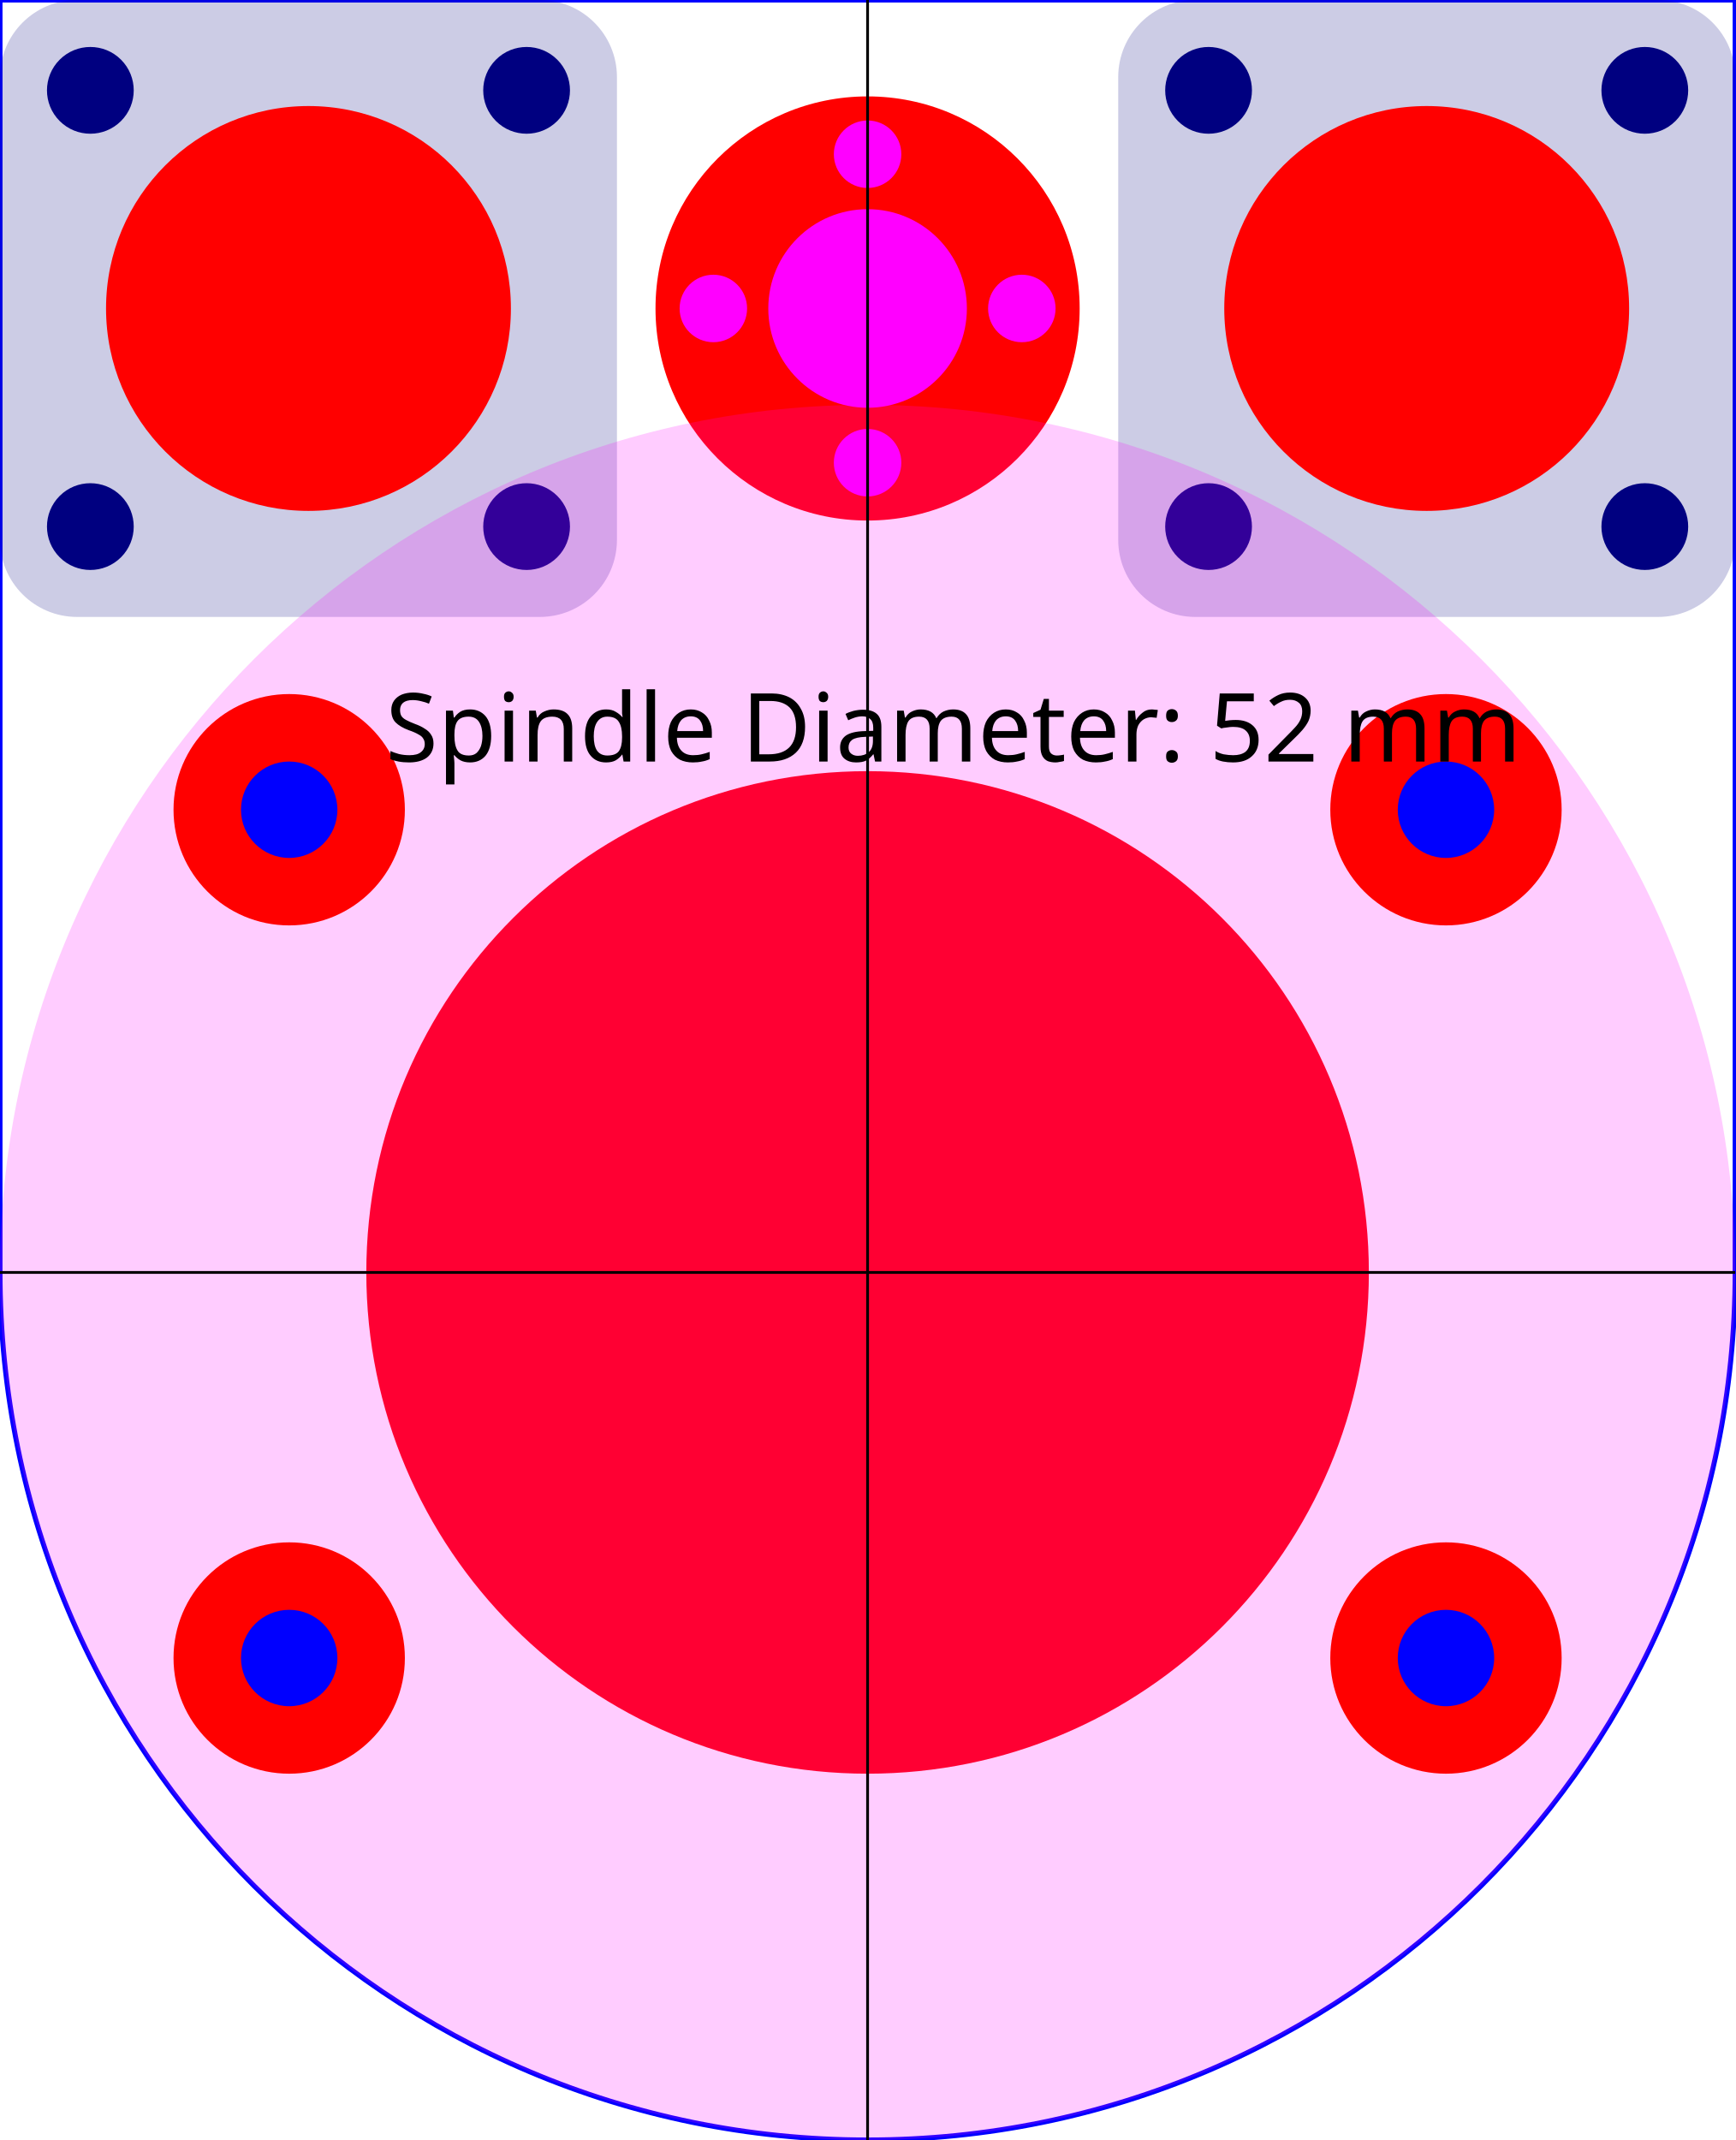
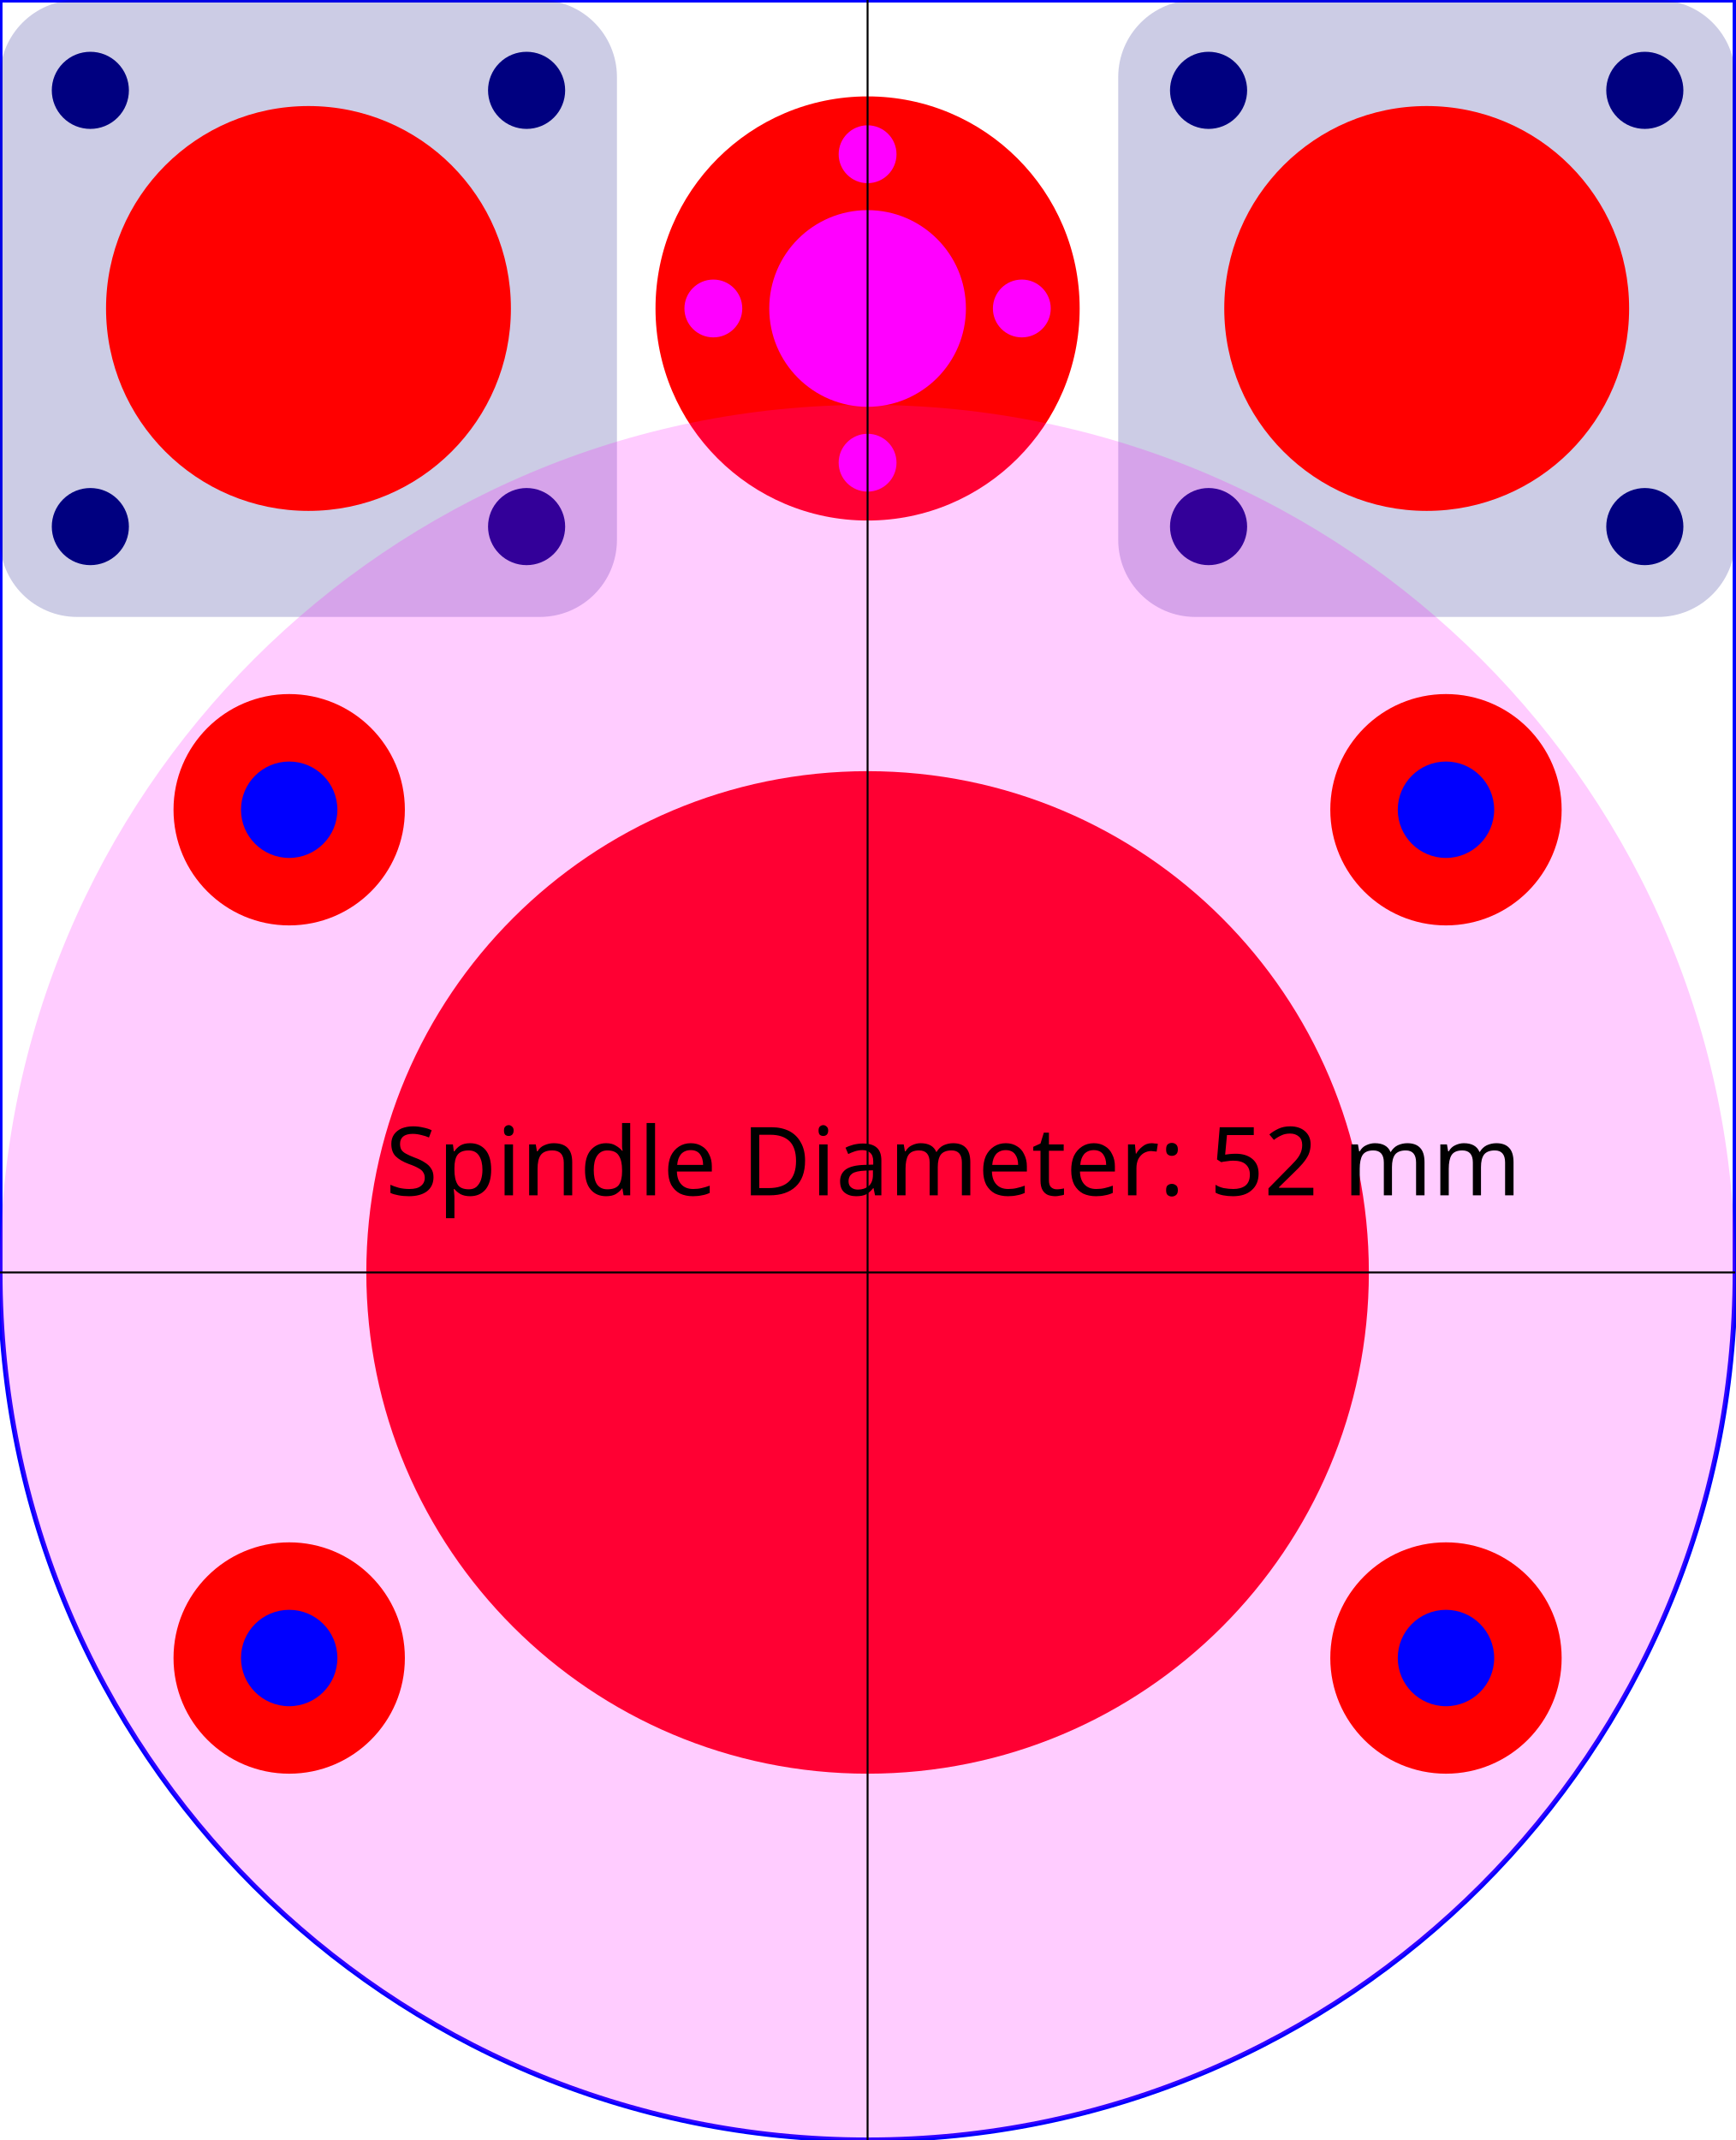
- <svg xmlns="http://www.w3.org/2000/svg" width="90mm" height="111mm" viewBox="0 0 90 111" version="1.1" id="spindle-D52">
+ <svg xmlns="http://www.w3.org/2000/svg" version="1.1" width="90mm" height="111mm" viewBox="0 0 90 111" id="spindle-D52">
  <defs id="defs">
-     <circle id="screw_central_hole_ref" style="fill:#ff0000;fill-opacity:1;fill-rule:evenodd;stroke-width:0.353;stroke-linecap:butt;stroke-linejoin:miter;stroke-miterlimit:4;stroke-dasharray:none;stroke-dashoffset:0;stroke-opacity:1;stop-color:#000000" cx="0" cy="0" r="11" />
-     <circle id="backlash_item_hole_10mm" style="font-variation-settings:normal;vector-effect:none;fill:#ff00ff;fill-opacity:1;fill-rule:evenodd;stroke-width:0.353;stroke-linecap:butt;stroke-linejoin:miter;stroke-miterlimit:4;stroke-dasharray:none;stroke-dashoffset:0;stroke-opacity:1;stop-color:#000000" cx="0" cy="0" r="5.15" />
-     <circle id="backlash_item_screw_3.5mm" style="font-variation-settings:normal;opacity:1;vector-effect:none;fill:#ff00ff;fill-opacity:1;fill-rule:evenodd;stroke-width:0.16;stroke-linecap:butt;stroke-linejoin:miter;stroke-miterlimit:4;stroke-dasharray:none;stroke-dashoffset:0;stroke-opacity:1;stop-color:#000000;stop-opacity:1" cx="0" cy="0" r="1.75" />
-     <rect id="bearing_base_ref" style="fill:#000080;fill-opacity:0.2;stroke:#f70000;stroke-width:0" width="32" height="32" x="0" y="0" rx="4" ry="4" />
-     <circle id="bearing_cylinder" style="font-variation-settings:normal;opacity:1;vector-effect:none;fill:#ff0000;fill-opacity:1;fill-rule:evenodd;stroke-width:0.388;stroke-linecap:butt;stroke-linejoin:miter;stroke-miterlimit:4;stroke-dasharray:none;stroke-dashoffset:0;stroke-opacity:1;stop-color:#000000;stop-opacity:1" cx="0" cy="0" r="10.5" />
-     <circle id="bearing_screw_4.5mm" style="font-variation-settings:normal;opacity:1;vector-effect:none;fill:#000080;fill-opacity:1;fill-rule:evenodd;stroke-width:0.16;stroke-linecap:butt;stroke-linejoin:miter;stroke-miterlimit:4;stroke-dasharray:none;stroke-dashoffset:0;stroke-opacity:1;stop-color:#000000;stop-opacity:1" cx="0" cy="0" r="2.25" />
-     <circle id="spacer" style="font-variation-settings:normal;vector-effect:none;fill:#ff0000;fill-opacity:1;fill-rule:evenodd;stroke-width:0.212;stroke-linecap:butt;stroke-linejoin:miter;stroke-miterlimit:4;stroke-dasharray:none;stroke-dashoffset:0;stroke-opacity:1;stop-color:#000000" cx="0" cy="0" r="6" />
-     <circle id="spacer_screw_5.0mm" style="font-variation-settings:normal;vector-effect:none;fill:#0000ff;fill-opacity:1;fill-rule:evenodd;stroke-width:0.314;stroke-linecap:butt;stroke-linejoin:miter;stroke-miterlimit:4;stroke-dasharray:none;stroke-dashoffset:0;stroke-opacity:1;stop-color:#000000" cx="0" cy="0" r="2.5" />
+     <circle id="screw_central_hole_ref" style="fill:#ff0000;fill-opacity:1" cx="0" cy="0" r="11" />
+     <circle id="backlash_item_hole_10.2mm" style="fill:#ff00ff;fill-opacity:1" cx="0" cy="0" r="5.1" />
+     <circle id="backlash_item_screw_3.0mm" style="fill:#ff00ff;fill-opacity:1" cx="0" cy="0" r="1.5" />
+     <rect id="bearing_base_ref" style="fill:#000080;fill-opacity:0.2" width="32" height="32" x="0" y="0" rx="4" ry="4" />
+     <circle id="bearing_cylinder" style="fill:#ff0000;fill-opacity:1" cx="0" cy="0" r="10.5" />
+     <circle id="bearing_screw_4.0mm" style="fill:#000080;fill-opacity:1" cx="0" cy="0" r="2.00" />
+     <circle id="spacer_pocket_6.0mm" style="fill:#ff0000;fill-opacity:1" cx="0" cy="0" r="6" />
+     <circle id="spacer_screw_5.0mm" style="fill:#0000ff;fill-opacity:1" cx="0" cy="0" r="2.5" />
  </defs>
  <g id="layer1">
    <path id="contour" style="fill:none;stroke:#0000ff;stroke-width:0.261px;stroke-linecap:butt;stroke-linejoin:miter;stroke-opacity:1" d="M 0.0,0.0 h 90 v 66 a 45,45 0 0 1 -90,0 z" />
    <use href="#screw_central_hole_ref" x="45" y="16" id="screw_central_hole" />
    <g id="backlash" transform="translate(45,16)">
-       <use href="#backlash_item_hole_10mm" id="backlash_item_hole" />
-       <use href="#backlash_item_screw_3.5mm" transform="rotate(0)   translate(8,0)" id="backlash_item_screw_3.5mm_E" />
-       <use href="#backlash_item_screw_3.5mm" transform="rotate(90)  translate(8,0)" id="backlash_item_screw_3.5mm_S" />
-       <use href="#backlash_item_screw_3.5mm" transform="rotate(180) translate(8,0)" id="backlash_item_screw_3.5mm_W" />
-       <use href="#backlash_item_screw_3.5mm" transform="rotate(270) translate(8,0)" id="backlash_item_screw_3.5mm_N" />
+       <use href="#backlash_item_hole_10.2mm" id="backlash_item_hole" />
+       <use href="#backlash_item_screw_3.0mm" transform="rotate(0)   translate(8,0)" id="backlash_item_screw_3.0mm_E" />
+       <use href="#backlash_item_screw_3.0mm" transform="rotate(90)  translate(8,0)" id="backlash_item_screw_3.0mm_S" />
+       <use href="#backlash_item_screw_3.0mm" transform="rotate(180) translate(8,0)" id="backlash_item_screw_3.0mm_W" />
+       <use href="#backlash_item_screw_3.0mm" transform="rotate(270) translate(8,0)" id="backlash_item_screw_3.0mm_N" />
    </g>
    <g id="bearing_1" transform="translate(0,0)">
      <use href="#bearing_base_ref" id="bearing_1_base" />
      <g id="bearing_1_items" transform="translate(16,16)">
        <use href="#bearing_cylinder" id="bearing_1_cylinder" />
-         <use href="#bearing_screw_4.5mm" transform="rotate( 45) translate(16 0)" id="bearing_1_screw_4.5mm_SE" />
-         <use href="#bearing_screw_4.5mm" transform="rotate(135) translate(16 0)" id="bearing_1_screw_4.5mm_SW" />
-         <use href="#bearing_screw_4.5mm" transform="rotate(225) translate(16 0)" id="bearing_1_crew_4.5mm_NW" />
-         <use href="#bearing_screw_4.5mm" transform="rotate(315) translate(16 0)" id="bearing_1_screw_4.5mm_NE" />
+         <use href="#bearing_screw_4.0mm" transform="rotate( 45) translate(16 0)" id="bearing_1_screw_4.0mm_SE" />
+         <use href="#bearing_screw_4.0mm" transform="rotate(135) translate(16 0)" id="bearing_1_screw_4.0mm_SW" />
+         <use href="#bearing_screw_4.0mm" transform="rotate(225) translate(16 0)" id="bearing_1_screw_4.0mm_NW" />
+         <use href="#bearing_screw_4.0mm" transform="rotate(315) translate(16 0)" id="bearing_1_screw_4.0mm_NE" />
      </g>
    </g>
    <g id="bearing_2" transform="translate(58,0)">
      <use href="#bearing_base_ref" id="bearing_2_base" />
      <g id="bearing_2_items" transform="translate(16,16)">
        <use href="#bearing_cylinder" id="bearing_2_cylinder" />
-         <use href="#bearing_screw_4.5mm" transform="rotate( 45) translate(16 0)" id="bearing_2_screw_4.5mm_SE" />
-         <use href="#bearing_screw_4.5mm" transform="rotate(135) translate(16 0)" id="bearing_2_screw_4.5mm_SW" />
-         <use href="#bearing_screw_4.5mm" transform="rotate(225) translate(16 0)" id="bearing_2_screw_4.5mm_NW" />
-         <use href="#bearing_screw_4.5mm" transform="rotate(315) translate(16 0)" id="bearing_2_crew_4.5mm_NE" />
+         <use href="#bearing_screw_4.0mm" transform="rotate( 45) translate(16 0)" id="bearing_2_screw_4.0mm_SE" />
+         <use href="#bearing_screw_4.0mm" transform="rotate(135) translate(16 0)" id="bearing_2_screw_4.0mm_SW" />
+         <use href="#bearing_screw_4.0mm" transform="rotate(225) translate(16 0)" id="bearing_2_screw_4.0mm_NW" />
+         <use href="#bearing_screw_4.0mm" transform="rotate(315) translate(16 0)" id="bearing_2_screw_4.0mm_NE" />
      </g>
    </g>
    <circle id="spindle-hole" style="fill:#ff0000;fill-opacity:1;fill-rule:evenodd;stroke-width:0.97;stroke-linecap:butt;stroke-linejoin:miter;stroke-miterlimit:4;stroke-dasharray:none;stroke-dashoffset:0;stroke-opacity:1;stop-color:#000000" cx="45" cy="66" r="26.0" />
    <circle id="large_circle_indicator" style="fill:#ff00ff;fill-opacity:0.2;fill-rule:evenodd;stroke-width:0.97;stroke-linecap:butt;stroke-linejoin:miter;stroke-miterlimit:4;stroke-dasharray:none;stroke-dashoffset:0;stroke-opacity:1;stop-color:#000000" cx="45" cy="66" r="45" />
-     <use href="#spacer" transform="translate(15 42)" id="spacer_NW" />
-     <use href="#spacer" transform="translate(75 42)" id="spacer_NE" />
-     <use href="#spacer" transform="translate(15 86)" id="spacer_SW" />
-     <use href="#spacer" transform="translate(75 86)" id="spacer_SE" />
+     <use href="#spacer_pocket_6.0mm" transform="translate(15 42)" id="spacer_pocket_NW" />
+     <use href="#spacer_pocket_6.0mm" transform="translate(75 42)" id="spacer_pocket_NE" />
+     <use href="#spacer_pocket_6.0mm" transform="translate(15 86)" id="spacer_pocket_SW" />
+     <use href="#spacer_pocket_6.0mm" transform="translate(75 86)" id="spacer_pocket_SE" />
    <use href="#spacer_screw_5.0mm" transform="translate(15 42)" id="spacer_screw_5.0mm_NW" />
    <use href="#spacer_screw_5.0mm" transform="translate(75 42)" id="spacer_screw_5.0mm_NE" />
    <use href="#spacer_screw_5.0mm" transform="translate(15 86)" id="spacer_screw_5.0mm_SW" />
    <use href="#spacer_screw_5.0mm" transform="translate(75 86)" id="spacer_screw_5.0mm_SE" />
-     <text id="legend" xml:space="preserve" style="font-style:normal;font-weight:normal;font-size:4.939px;line-height:1.25;font-family:sans-serif;fill:#000000;fill-opacity:1;stroke:none;stroke-width:0.265" x="20" y="39.5">Spindle Diameter: 52 mm</text>
-     <path id="horizontal_line" style="fill:none;stroke:#000000;stroke-width:0.144px;stroke-linecap:butt;stroke-linejoin:miter;stroke-opacity:1" d="M 0,66 90,66" />
-     <path id="vertical_line" style="fill:none;stroke:#000000;stroke-width:0.144px;stroke-linecap:butt;stroke-linejoin:miter;stroke-opacity:1" d="M 45,0  45,111" />
+     <text id="legend" xml:space="preserve" style="font-style:normal;font-weight:normal;font-size:4.939px;line-height:1.25;font-family:sans-serif;fill:#000000;fill-opacity:1;stroke:none;stroke-width:0.265" x="20" y="62">Spindle Diameter: 52 mm</text>
+     <path id="horizontal_line" style="fill:none;stroke:#000000;stroke-width:0.1" d="M 0,66 90,66" />
+     <path id="vertical_line" style="fill:none;stroke:#000000;stroke-width:0.1" d="M 45,0  45,111" />
  </g>
</svg>
